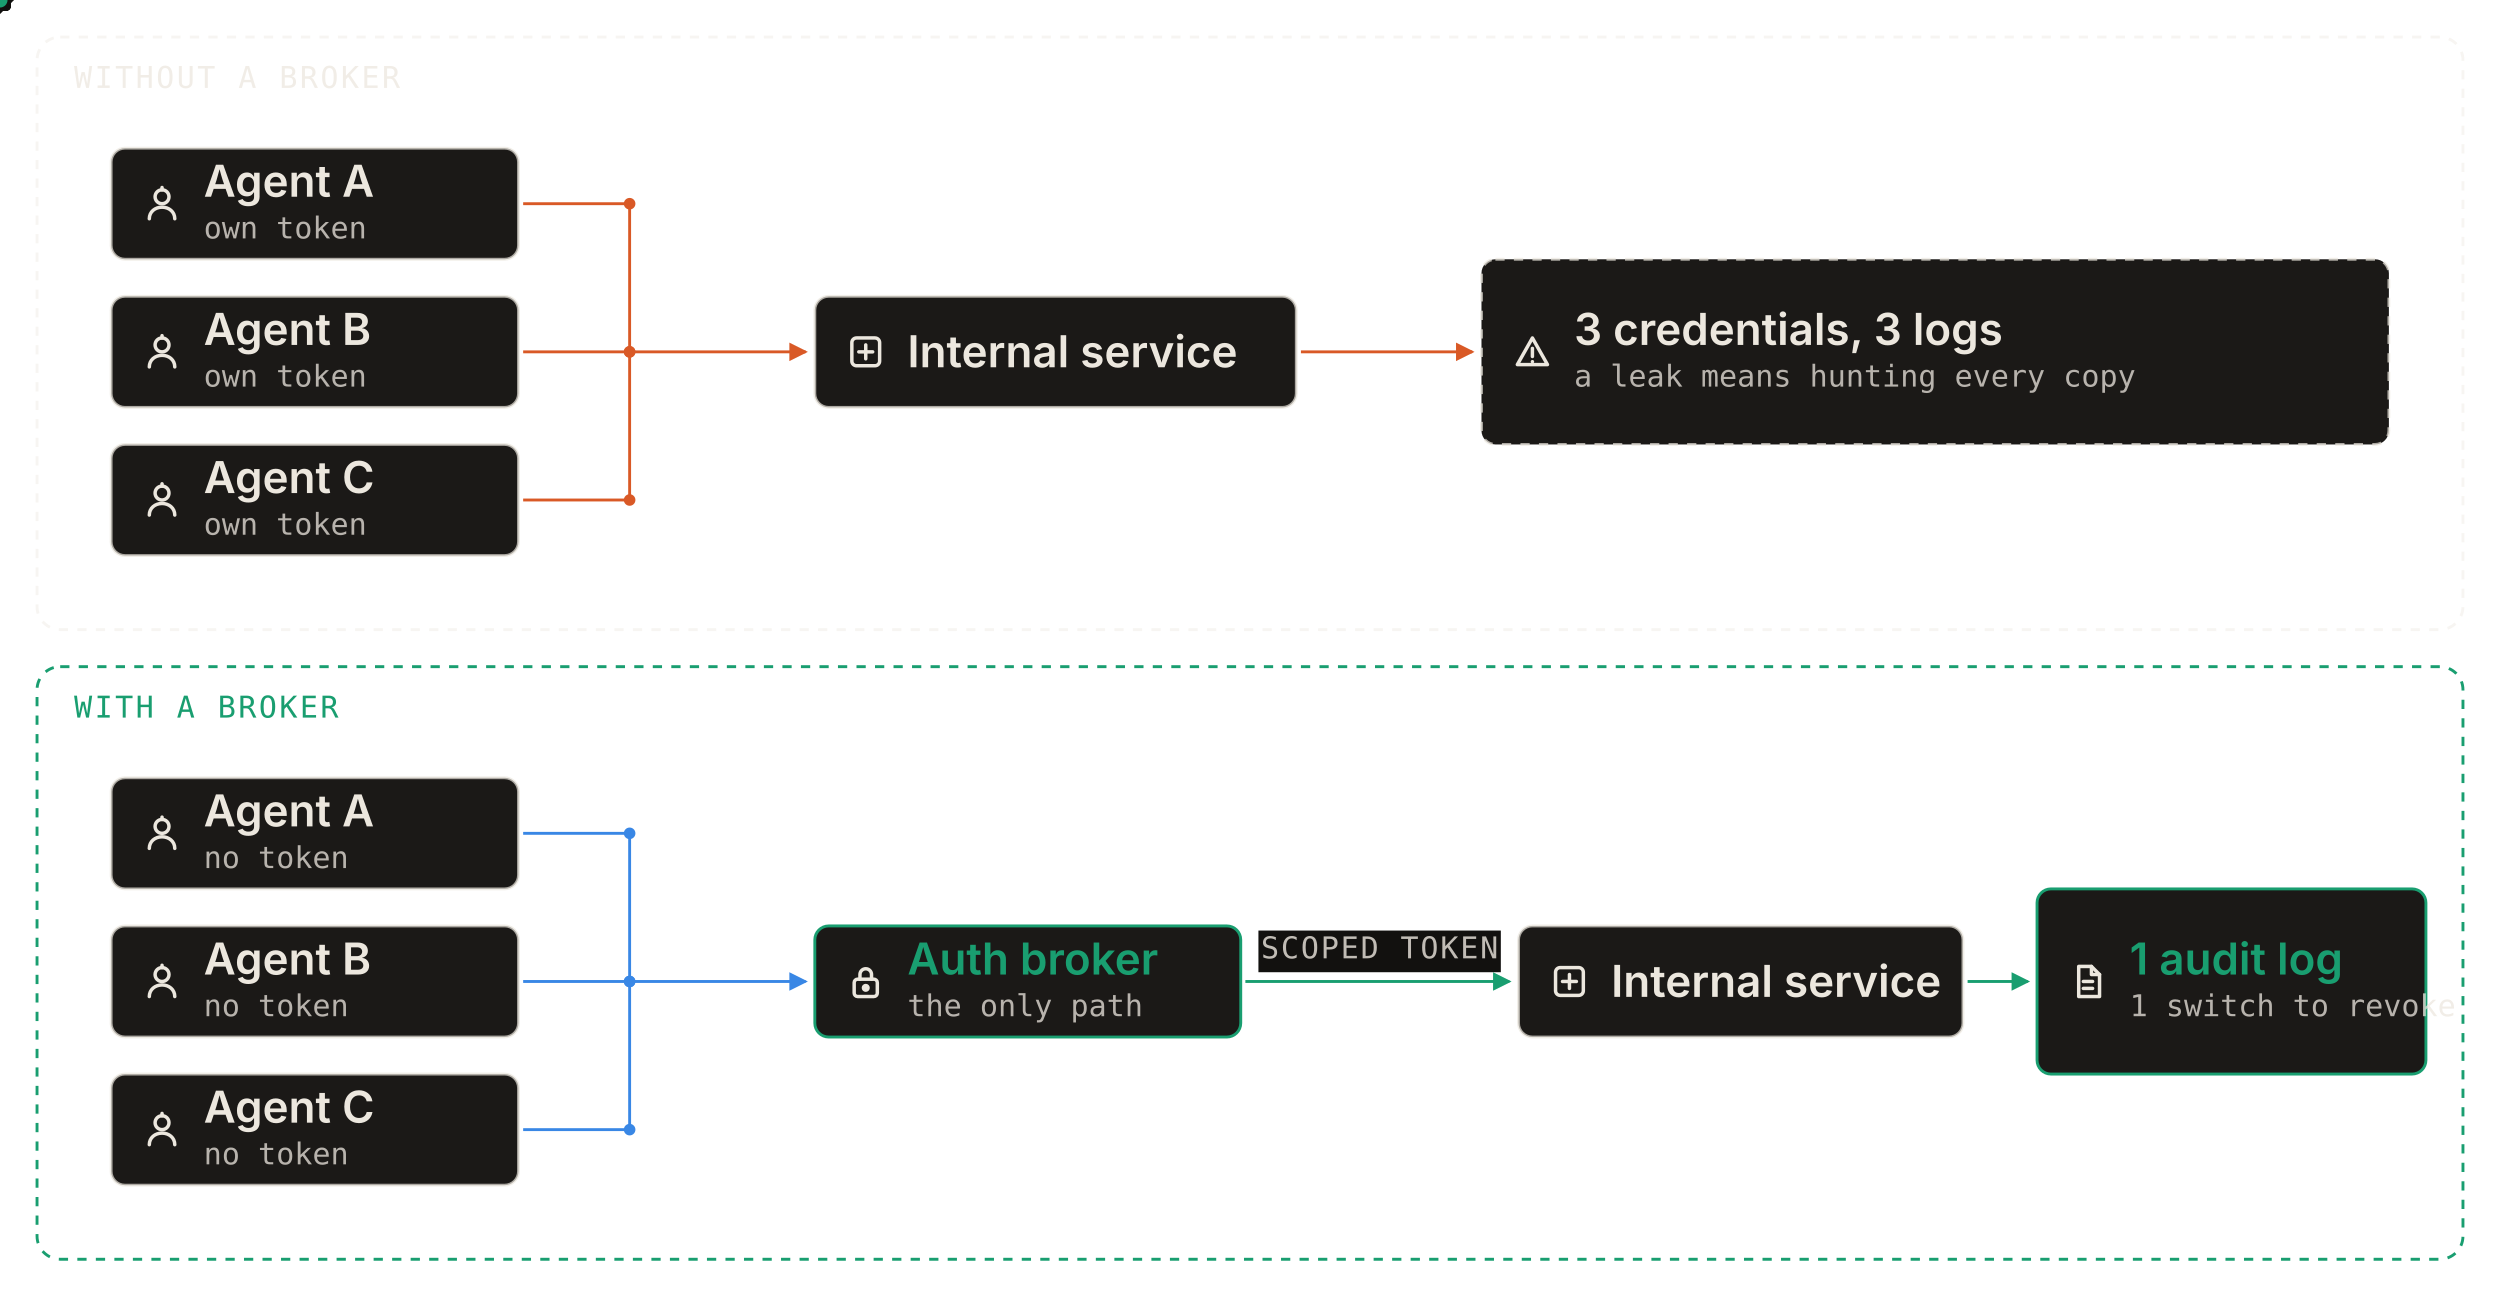
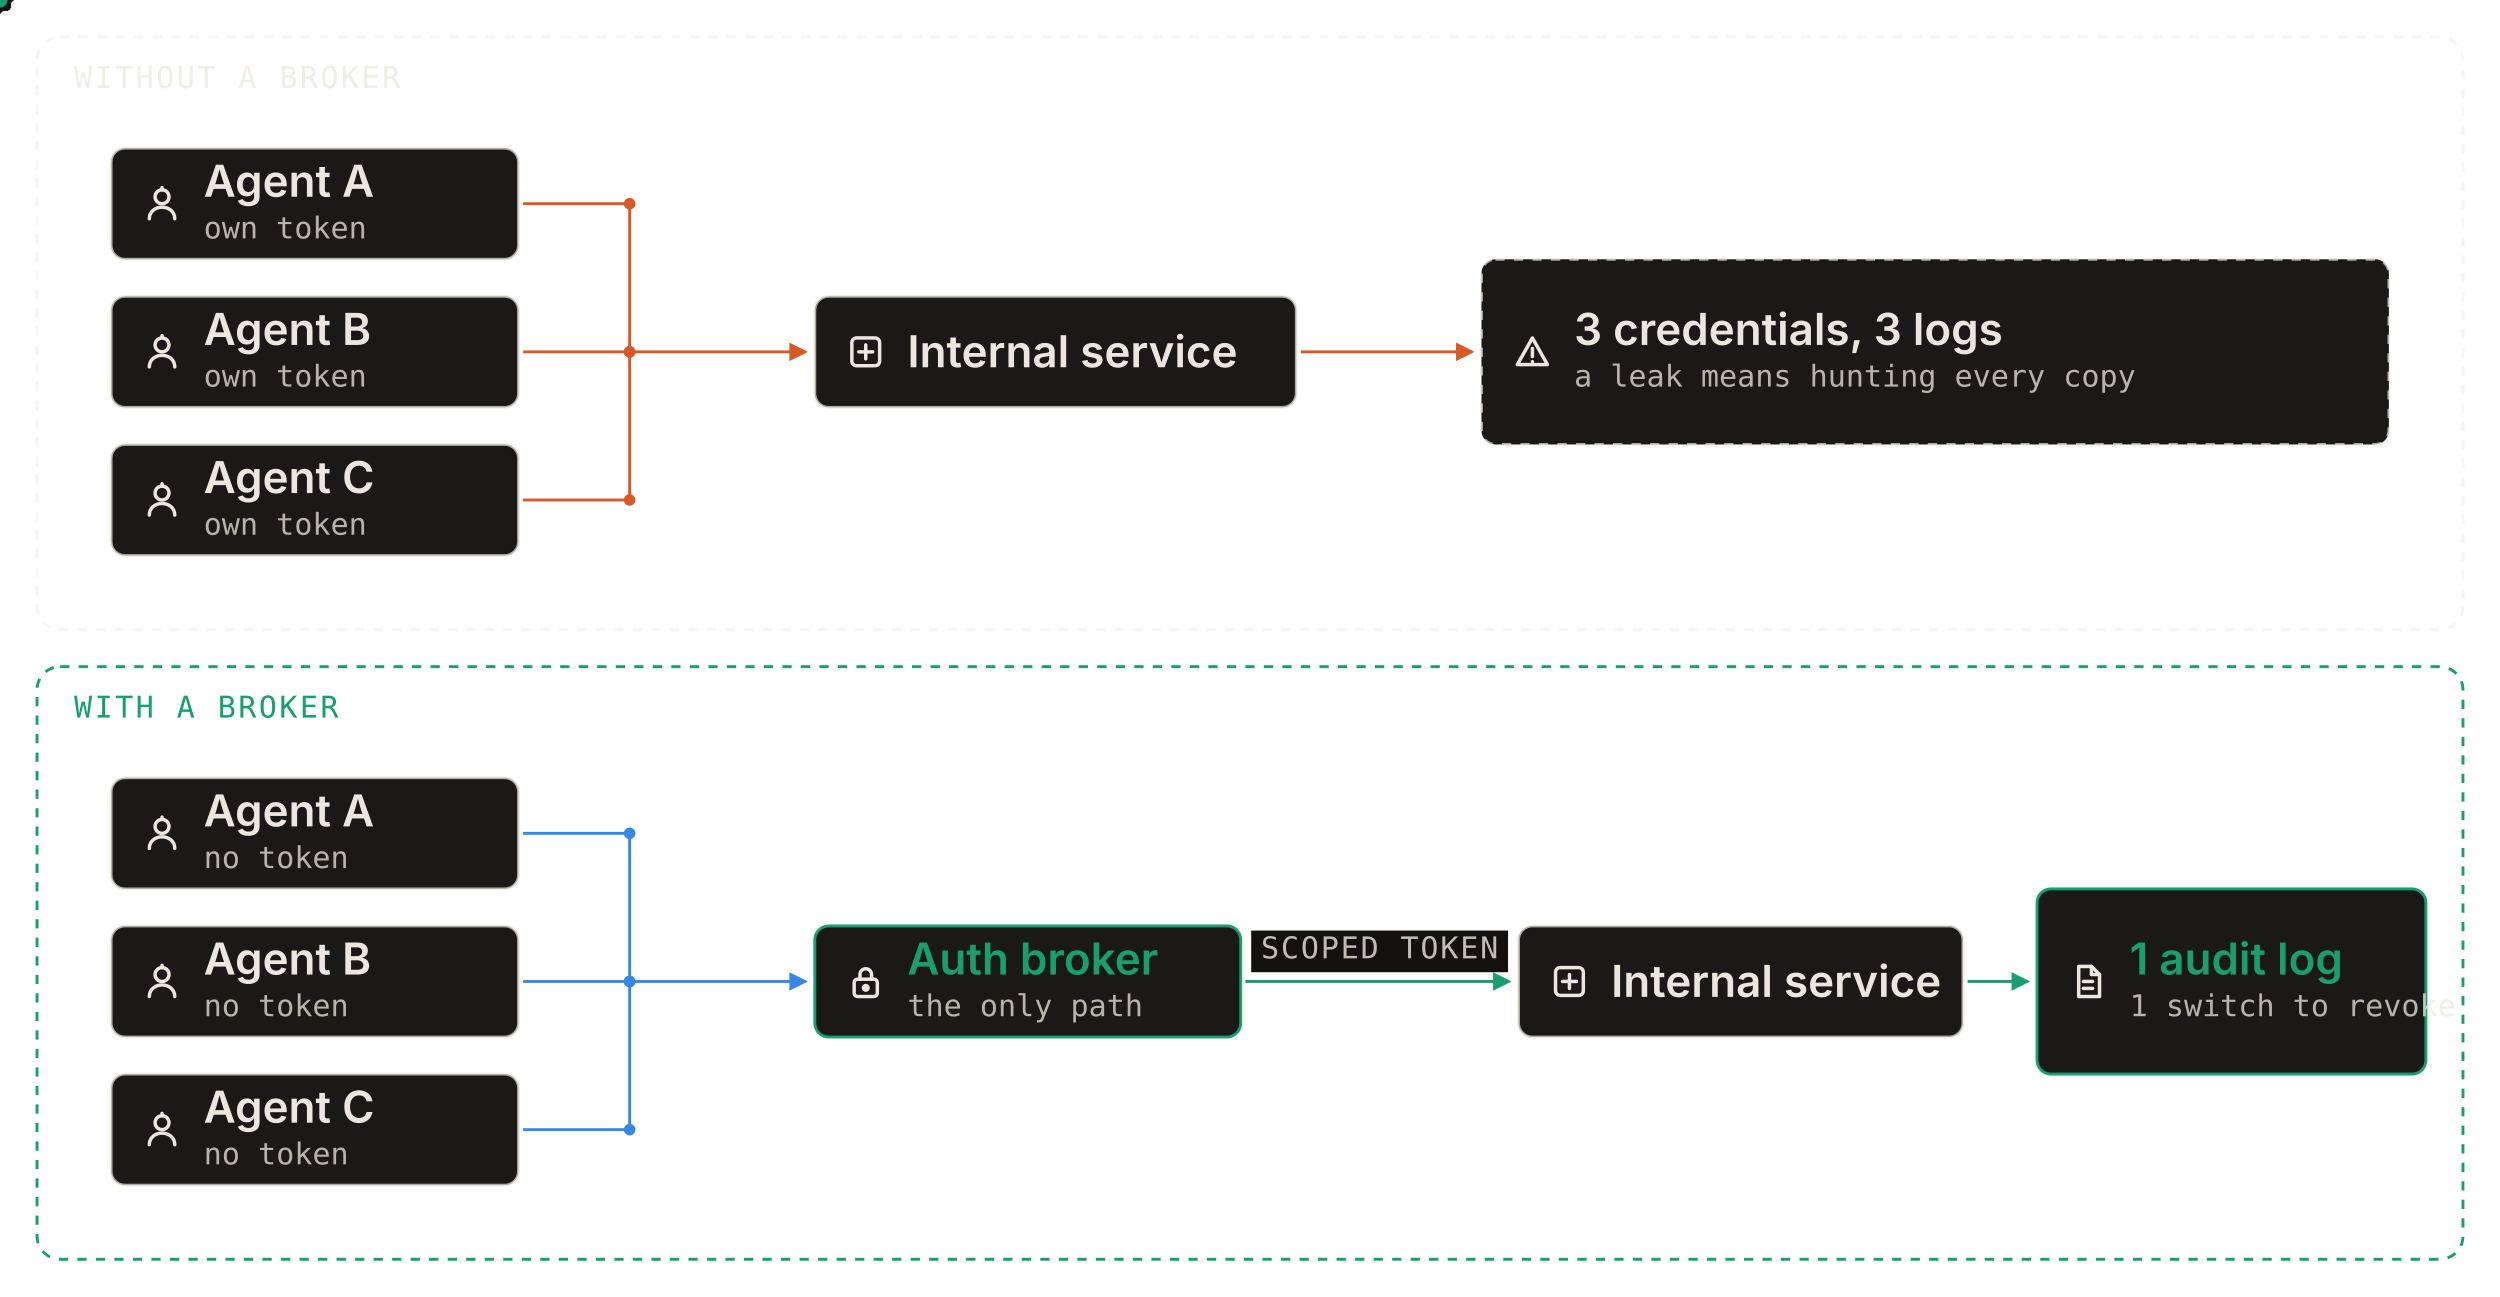
<svg xmlns="http://www.w3.org/2000/svg" viewBox="0 0 1080 560" width="1080" height="560" color="#ece7de" font-family="ui-sans-serif, system-ui, -apple-system, 'Segoe UI', Inter, Helvetica, Arial, sans-serif" role="img" aria-label="Two stacked panels. Without a broker, three agents each hold their own token and reach the internal service directly, leaving three credentials and three logs. With a broker, the agents hold no token; the auth broker is the only path, mints a scoped token for the service, and there is one audit log and one switch to revoke.">
  <style>text{user-select:none}</style>
  <g transform="translate(0,0)">
    <defs>
      <marker id="bp-head" markerWidth="8" markerHeight="8" refX="7" refY="4" orient="auto-start-reverse" markerUnits="userSpaceOnUse">
        <path d="M0,0 L8,4 L0,8 z" fill="currentColor" />
      </marker>
      <marker id="bp-head-accent" markerWidth="8" markerHeight="8" refX="7" refY="4" orient="auto-start-reverse" markerUnits="userSpaceOnUse">
        <path d="M0,0 L8,4 L0,8 z" fill="#199e70" />
      </marker>
      <marker id="bp-head-request" markerWidth="8" markerHeight="8" refX="7" refY="4" orient="auto-start-reverse" markerUnits="userSpaceOnUse">
        <path d="M0,0 L8,4 L0,8 z" fill="#3987e5" />
      </marker>
      <marker id="bp-head-response" markerWidth="8" markerHeight="8" refX="7" refY="4" orient="auto-start-reverse" markerUnits="userSpaceOnUse">
        <path d="M0,0 L8,4 L0,8 z" fill="#199e70" />
      </marker>
      <marker id="bp-head-change" markerWidth="8" markerHeight="8" refX="7" refY="4" orient="auto-start-reverse" markerUnits="userSpaceOnUse">
        <path d="M0,0 L8,4 L0,8 z" fill="#d95926" />
      </marker>
    </defs>
    <g data-uipack="group">
-       <rect x="16" y="16" width="1048" height="256" rx="10" fill="none" stroke="currentColor" stroke-opacity="0.4" stroke-width="1.25" stroke-dasharray="4 4" />
-       <text x="32" y="38" font-size="13" font-family="ui-monospace, SFMono-Regular, Menlo, Consolas, monospace" letter-spacing=".08em" fill="currentColor" fill-opacity="0.75">WITHOUT A BROKER</text>
+       <g class="uipack__group-frame">
+         <rect x="16" y="16" width="1048" height="256" rx="10" fill="none" stroke="currentColor" stroke-opacity="0.4" stroke-width="1.25" stroke-dasharray="4 4" />
+         <text x="32" y="38" font-size="13" font-family="ui-monospace, SFMono-Regular, Menlo, Consolas, monospace" letter-spacing=".08em" fill="currentColor" fill-opacity="0.75">WITHOUT A BROKER</text>
+       </g>
      <g data-uipack="node">
        <rect x="48" y="64" width="176" height="48" rx="6" fill="#1b1917" stroke="currentColor" stroke-opacity="0.7" stroke-width="1.25" />
        <path class="uipack__touch-target" d="M 48 61 h 176 v 54 h -176 Z" fill="transparent" stroke="none" aria-hidden="true" />
        <g transform="translate(62, 80)" fill="none" stroke="currentColor" stroke-width="1.5" stroke-linecap="round" stroke-linejoin="round">
          <circle cx="8" cy="5" r="3" />
          <path d="M2.5 14.5c0-3 2.5-5 5.5-5s5.5 2 5.5 5" />
          <path d="M8 1v1" />
        </g>
        <text x="88" y="85" text-anchor="start" font-size="19" font-weight="600" fill="currentColor">Agent A</text>
        <text x="88" y="103" text-anchor="start" font-size="13" font-family="ui-monospace, SFMono-Regular, Menlo, Consolas, monospace" fill="currentColor" fill-opacity="0.75">own token</text>
      </g>
      <g data-uipack="node">
        <rect x="48" y="128" width="176" height="48" rx="6" fill="#1b1917" stroke="currentColor" stroke-opacity="0.7" stroke-width="1.25" />
        <path class="uipack__touch-target" d="M 48 125 h 176 v 54 h -176 Z" fill="transparent" stroke="none" aria-hidden="true" />
        <g transform="translate(62, 144)" fill="none" stroke="currentColor" stroke-width="1.5" stroke-linecap="round" stroke-linejoin="round">
          <circle cx="8" cy="5" r="3" />
          <path d="M2.5 14.5c0-3 2.5-5 5.5-5s5.5 2 5.5 5" />
          <path d="M8 1v1" />
        </g>
        <text x="88" y="149" text-anchor="start" font-size="19" font-weight="600" fill="currentColor">Agent B</text>
        <text x="88" y="167" text-anchor="start" font-size="13" font-family="ui-monospace, SFMono-Regular, Menlo, Consolas, monospace" fill="currentColor" fill-opacity="0.75">own token</text>
      </g>
      <g data-uipack="node">
        <rect x="48" y="192" width="176" height="48" rx="6" fill="#1b1917" stroke="currentColor" stroke-opacity="0.7" stroke-width="1.25" />
        <path class="uipack__touch-target" d="M 48 189 h 176 v 54 h -176 Z" fill="transparent" stroke="none" aria-hidden="true" />
        <g transform="translate(62, 208)" fill="none" stroke="currentColor" stroke-width="1.5" stroke-linecap="round" stroke-linejoin="round">
          <circle cx="8" cy="5" r="3" />
          <path d="M2.5 14.5c0-3 2.5-5 5.5-5s5.5 2 5.5 5" />
          <path d="M8 1v1" />
        </g>
        <text x="88" y="213" text-anchor="start" font-size="19" font-weight="600" fill="currentColor">Agent C</text>
        <text x="88" y="231" text-anchor="start" font-size="13" font-family="ui-monospace, SFMono-Regular, Menlo, Consolas, monospace" fill="currentColor" fill-opacity="0.75">own token</text>
      </g>
      <g data-uipack="bus" data-kind="change">
        <path data-uipack="connector" data-kind="change" d="M272,88 L272,216" fill="none" stroke="#d95926" stroke-opacity="1" stroke-width="1.25" />
        <path data-uipack="connector" data-kind="change" d="M272,88 L226,88" fill="none" stroke="#d95926" stroke-opacity="1" stroke-width="1.25" />
        <path data-uipack="connector" data-kind="change" d="M272,152 L226,152" fill="none" stroke="#d95926" stroke-opacity="1" stroke-width="1.25" />
        <path data-uipack="connector" data-kind="change" d="M272,216 L226,216" fill="none" stroke="#d95926" stroke-opacity="1" stroke-width="1.25" />
        <path data-uipack="connector" data-kind="change" d="M272,152 L348,152" fill="none" stroke="#d95926" stroke-opacity="1" stroke-width="1.25" marker-end="url(#bp-head-change)" />
        <circle data-uipack="junction" cx="272" cy="88" r="2.5" fill="#d95926" fill-opacity="1" />
        <circle data-uipack="junction" cx="272" cy="152" r="2.5" fill="#d95926" fill-opacity="1" />
        <circle data-uipack="junction" cx="272" cy="216" r="2.5" fill="#d95926" fill-opacity="1" />
        <circle data-uipack="junction" cx="272" cy="152" r="2.5" fill="#d95926" fill-opacity="1" />
      </g>
      <g data-uipack="packet" data-kind="change">
-         <path d="M0,-4.8 L4.8,0 L0,4.8 L-4.8,0 Z" fill="#d95926" stroke="#12110f" stroke-width="1.5" />
+         <g>
+           <path d="M0,-4.8 L4.8,0 L0,4.8 L-4.8,0 Z" fill="#d95926" stroke="#12110f" stroke-width="1.5" />
+           <animateTransform attributeName="transform" type="scale" dur="1.6s" begin="0s" repeatCount="indefinite" calcMode="spline" values="0;1.2;1;1;0" keyTimes="0;0.105;0.175;0.8;1" keySplines="0.2 0.9 0.3 1;0.4 0 0.6 1;0 0 1 1;0.6 0 0.9 0.4" />
+         </g>
        <animateMotion dur="1.6s" begin="0s" repeatCount="indefinite" path="M230,88 L260,88" calcMode="linear" />
      </g>
      <g data-uipack="packet" data-kind="change">
-         <path d="M0,-4.8 L4.8,0 L0,4.8 L-4.8,0 Z" fill="#d95926" stroke="#12110f" stroke-width="1.5" />
+         <g>
+           <path d="M0,-4.8 L4.8,0 L0,4.8 L-4.8,0 Z" fill="#d95926" stroke="#12110f" stroke-width="1.5" />
+           <animateTransform attributeName="transform" type="scale" dur="1.6s" begin="-0.5s" repeatCount="indefinite" calcMode="spline" values="0;1.2;1;1;0" keyTimes="0;0.105;0.175;0.8;1" keySplines="0.2 0.9 0.3 1;0.4 0 0.6 1;0 0 1 1;0.6 0 0.9 0.4" />
+         </g>
        <animateMotion dur="1.6s" begin="-0.5s" repeatCount="indefinite" path="M230,152 L260,152" calcMode="linear" />
      </g>
      <g data-uipack="packet" data-kind="change">
-         <path d="M0,-4.8 L4.8,0 L0,4.8 L-4.8,0 Z" fill="#d95926" stroke="#12110f" stroke-width="1.5" />
+         <g>
+           <path d="M0,-4.8 L4.8,0 L0,4.8 L-4.8,0 Z" fill="#d95926" stroke="#12110f" stroke-width="1.5" />
+           <animateTransform attributeName="transform" type="scale" dur="1.6s" begin="-1s" repeatCount="indefinite" calcMode="spline" values="0;1.2;1;1;0" keyTimes="0;0.105;0.175;0.8;1" keySplines="0.2 0.9 0.3 1;0.4 0 0.6 1;0 0 1 1;0.6 0 0.9 0.4" />
+         </g>
        <animateMotion dur="1.6s" begin="-1s" repeatCount="indefinite" path="M230,216 L260,216" calcMode="linear" />
      </g>
      <g data-uipack="packet" data-kind="change">
-         <path d="M0,-4.8 L4.8,0 L0,4.8 L-4.8,0 Z" fill="#d95926" stroke="#12110f" stroke-width="1.5" />
+         <g>
+           <path d="M0,-4.8 L4.8,0 L0,4.8 L-4.8,0 Z" fill="#d95926" stroke="#12110f" stroke-width="1.5" />
+           <animateTransform attributeName="transform" type="scale" dur="1.6s" begin="-0.8s" repeatCount="indefinite" calcMode="spline" values="0;1.2;1;1;0" keyTimes="0;0.105;0.175;0.8;1" keySplines="0.2 0.9 0.3 1;0.4 0 0.6 1;0 0 1 1;0.6 0 0.9 0.4" />
+         </g>
        <animateMotion dur="1.6s" begin="-0.8s" repeatCount="indefinite" path="M278,152 L340,152" calcMode="linear" />
      </g>
      <g data-uipack="node">
        <rect x="352" y="128" width="208" height="48" rx="6" fill="#1b1917" stroke="currentColor" stroke-opacity="0.7" stroke-width="1.25" />
        <path class="uipack__touch-target" d="M 352 125 h 208 v 54 h -208 Z" fill="transparent" stroke="none" aria-hidden="true" />
        <g transform="translate(366, 144)" fill="none" stroke="currentColor" stroke-width="1.5" stroke-linecap="round" stroke-linejoin="round">
          <rect x="2" y="2" width="12" height="12" rx="2" />
          <path d="M5 8h6M8 5v6" />
        </g>
        <text x="392" y="158.65" text-anchor="start" font-size="19" font-weight="600" fill="currentColor">Internal service</text>
      </g>
      <path data-uipack="connector" data-kind="change" d="M562,152 L636,152" fill="none" stroke="#d95926" stroke-opacity="1" stroke-width="1.25" marker-end="url(#bp-head-change)" />
      <g data-uipack="packet" data-kind="change">
-         <path d="M0,-4.8 L4.8,0 L0,4.8 L-4.8,0 Z" fill="#d95926" stroke="#12110f" stroke-width="1.5" />
+         <g>
+           <path d="M0,-4.8 L4.8,0 L0,4.8 L-4.8,0 Z" fill="#d95926" stroke="#12110f" stroke-width="1.5" />
+           <animateTransform attributeName="transform" type="scale" dur="1.6s" begin="-1.2s" repeatCount="indefinite" calcMode="spline" values="0;1.2;1;1;0" keyTimes="0;0.105;0.175;0.8;1" keySplines="0.2 0.9 0.3 1;0.4 0 0.6 1;0 0 1 1;0.6 0 0.9 0.4" />
+         </g>
        <animateMotion dur="1.6s" begin="-1.2s" repeatCount="indefinite" path="M566,152 L628,152" calcMode="linear" />
      </g>
      <g data-uipack="node">
        <rect x="640" y="112" width="392" height="80" rx="6" fill="#1b1917" stroke="currentColor" stroke-opacity="0.7" stroke-width="1.25" stroke-dasharray="4 4" />
        <path class="uipack__touch-target" d="M 640 112 h 392 v 80 h -392 Z" fill="transparent" stroke="none" aria-hidden="true" />
        <g transform="translate(654, 144)" fill="none" stroke="currentColor" stroke-width="1.5" stroke-linecap="round" stroke-linejoin="round">
          <path d="M8 2 14.5 13.5h-13z" />
          <path d="M8 6.5v3.5M8 12.25h.01" />
        </g>
        <text x="680" y="149" text-anchor="start" font-size="19" font-weight="600" fill="currentColor">3 credentials, 3 logs</text>
        <text x="680" y="167" text-anchor="start" font-size="13" font-family="ui-monospace, SFMono-Regular, Menlo, Consolas, monospace" fill="currentColor" fill-opacity="0.75">a leak means hunting every copy</text>
      </g>
    </g>
    <g data-uipack="group">
-       <rect x="16" y="288" width="1048" height="256" rx="10" fill="none" stroke="#199e70" stroke-opacity="1" stroke-width="1.25" stroke-dasharray="4 4" />
-       <text x="32" y="310" font-size="13" font-family="ui-monospace, SFMono-Regular, Menlo, Consolas, monospace" letter-spacing=".08em" fill="#199e70" fill-opacity="1">WITH A BROKER</text>
+       <g class="uipack__group-frame">
+         <rect x="16" y="288" width="1048" height="256" rx="10" fill="none" stroke="#199e70" stroke-opacity="1" stroke-width="1.25" stroke-dasharray="4 4" />
+         <text x="32" y="310" font-size="13" font-family="ui-monospace, SFMono-Regular, Menlo, Consolas, monospace" letter-spacing=".08em" fill="#199e70" fill-opacity="1">WITH A BROKER</text>
+       </g>
      <g data-uipack="node">
        <rect x="48" y="336" width="176" height="48" rx="6" fill="#1b1917" stroke="currentColor" stroke-opacity="0.7" stroke-width="1.25" />
        <path class="uipack__touch-target" d="M 48 333 h 176 v 54 h -176 Z" fill="transparent" stroke="none" aria-hidden="true" />
        <g transform="translate(62, 352)" fill="none" stroke="currentColor" stroke-width="1.5" stroke-linecap="round" stroke-linejoin="round">
          <circle cx="8" cy="5" r="3" />
          <path d="M2.5 14.5c0-3 2.5-5 5.5-5s5.5 2 5.5 5" />
          <path d="M8 1v1" />
        </g>
        <text x="88" y="357" text-anchor="start" font-size="19" font-weight="600" fill="currentColor">Agent A</text>
        <text x="88" y="375" text-anchor="start" font-size="13" font-family="ui-monospace, SFMono-Regular, Menlo, Consolas, monospace" fill="currentColor" fill-opacity="0.75">no token</text>
      </g>
      <g data-uipack="node">
        <rect x="48" y="400" width="176" height="48" rx="6" fill="#1b1917" stroke="currentColor" stroke-opacity="0.7" stroke-width="1.25" />
        <path class="uipack__touch-target" d="M 48 397 h 176 v 54 h -176 Z" fill="transparent" stroke="none" aria-hidden="true" />
        <g transform="translate(62, 416)" fill="none" stroke="currentColor" stroke-width="1.5" stroke-linecap="round" stroke-linejoin="round">
          <circle cx="8" cy="5" r="3" />
          <path d="M2.5 14.5c0-3 2.5-5 5.5-5s5.5 2 5.5 5" />
          <path d="M8 1v1" />
        </g>
        <text x="88" y="421" text-anchor="start" font-size="19" font-weight="600" fill="currentColor">Agent B</text>
        <text x="88" y="439" text-anchor="start" font-size="13" font-family="ui-monospace, SFMono-Regular, Menlo, Consolas, monospace" fill="currentColor" fill-opacity="0.75">no token</text>
      </g>
      <g data-uipack="node">
        <rect x="48" y="464" width="176" height="48" rx="6" fill="#1b1917" stroke="currentColor" stroke-opacity="0.7" stroke-width="1.25" />
        <path class="uipack__touch-target" d="M 48 461 h 176 v 54 h -176 Z" fill="transparent" stroke="none" aria-hidden="true" />
        <g transform="translate(62, 480)" fill="none" stroke="currentColor" stroke-width="1.5" stroke-linecap="round" stroke-linejoin="round">
          <circle cx="8" cy="5" r="3" />
          <path d="M2.5 14.5c0-3 2.5-5 5.5-5s5.5 2 5.5 5" />
          <path d="M8 1v1" />
        </g>
        <text x="88" y="485" text-anchor="start" font-size="19" font-weight="600" fill="currentColor">Agent C</text>
        <text x="88" y="503" text-anchor="start" font-size="13" font-family="ui-monospace, SFMono-Regular, Menlo, Consolas, monospace" fill="currentColor" fill-opacity="0.75">no token</text>
      </g>
      <g data-uipack="bus" data-kind="request">
        <path data-uipack="connector" data-kind="request" d="M272,360 L272,488" fill="none" stroke="#3987e5" stroke-opacity="1" stroke-width="1.25" />
        <path data-uipack="connector" data-kind="request" d="M272,360 L226,360" fill="none" stroke="#3987e5" stroke-opacity="1" stroke-width="1.25" />
        <path data-uipack="connector" data-kind="request" d="M272,424 L226,424" fill="none" stroke="#3987e5" stroke-opacity="1" stroke-width="1.25" />
        <path data-uipack="connector" data-kind="request" d="M272,488 L226,488" fill="none" stroke="#3987e5" stroke-opacity="1" stroke-width="1.25" />
        <path data-uipack="connector" data-kind="request" d="M272,424 L348,424" fill="none" stroke="#3987e5" stroke-opacity="1" stroke-width="1.25" marker-end="url(#bp-head-request)" />
        <circle data-uipack="junction" cx="272" cy="360" r="2.5" fill="#3987e5" fill-opacity="1" />
        <circle data-uipack="junction" cx="272" cy="424" r="2.5" fill="#3987e5" fill-opacity="1" />
        <circle data-uipack="junction" cx="272" cy="488" r="2.5" fill="#3987e5" fill-opacity="1" />
        <circle data-uipack="junction" cx="272" cy="424" r="2.5" fill="#3987e5" fill-opacity="1" />
      </g>
      <g data-uipack="packet" data-kind="request">
-         <rect x="-4" y="-4" width="8" height="8" rx="1.5" fill="#3987e5" stroke="#12110f" stroke-width="1.5" />
+         <g>
+           <rect x="-4" y="-4" width="8" height="8" rx="1.5" fill="#3987e5" stroke="#12110f" stroke-width="1.5" />
+           <animateTransform attributeName="transform" type="scale" dur="1.6s" begin="0s" repeatCount="indefinite" calcMode="spline" values="0;1.2;1;1;0" keyTimes="0;0.105;0.175;0.8;1" keySplines="0.2 0.9 0.3 1;0.4 0 0.6 1;0 0 1 1;0.6 0 0.9 0.4" />
+         </g>
        <animateMotion dur="1.6s" begin="0s" repeatCount="indefinite" path="M230,360 L260,360" calcMode="linear" />
      </g>
      <g data-uipack="packet" data-kind="request">
-         <rect x="-4" y="-4" width="8" height="8" rx="1.5" fill="#3987e5" stroke="#12110f" stroke-width="1.5" />
+         <g>
+           <rect x="-4" y="-4" width="8" height="8" rx="1.5" fill="#3987e5" stroke="#12110f" stroke-width="1.5" />
+           <animateTransform attributeName="transform" type="scale" dur="1.6s" begin="-0.5s" repeatCount="indefinite" calcMode="spline" values="0;1.2;1;1;0" keyTimes="0;0.105;0.175;0.8;1" keySplines="0.2 0.9 0.3 1;0.4 0 0.6 1;0 0 1 1;0.6 0 0.9 0.4" />
+         </g>
        <animateMotion dur="1.6s" begin="-0.5s" repeatCount="indefinite" path="M230,424 L260,424" calcMode="linear" />
      </g>
      <g data-uipack="packet" data-kind="request">
-         <rect x="-4" y="-4" width="8" height="8" rx="1.5" fill="#3987e5" stroke="#12110f" stroke-width="1.5" />
+         <g>
+           <rect x="-4" y="-4" width="8" height="8" rx="1.5" fill="#3987e5" stroke="#12110f" stroke-width="1.5" />
+           <animateTransform attributeName="transform" type="scale" dur="1.6s" begin="-1s" repeatCount="indefinite" calcMode="spline" values="0;1.2;1;1;0" keyTimes="0;0.105;0.175;0.8;1" keySplines="0.2 0.9 0.3 1;0.4 0 0.6 1;0 0 1 1;0.6 0 0.9 0.4" />
+         </g>
        <animateMotion dur="1.6s" begin="-1s" repeatCount="indefinite" path="M230,488 L260,488" calcMode="linear" />
      </g>
      <g data-uipack="packet" data-kind="request">
-         <rect x="-4" y="-4" width="8" height="8" rx="1.5" fill="#3987e5" stroke="#12110f" stroke-width="1.5" />
+         <g>
+           <rect x="-4" y="-4" width="8" height="8" rx="1.5" fill="#3987e5" stroke="#12110f" stroke-width="1.5" />
+           <animateTransform attributeName="transform" type="scale" dur="1.6s" begin="-0.8s" repeatCount="indefinite" calcMode="spline" values="0;1.2;1;1;0" keyTimes="0;0.105;0.175;0.8;1" keySplines="0.2 0.9 0.3 1;0.4 0 0.6 1;0 0 1 1;0.6 0 0.9 0.4" />
+         </g>
        <animateMotion dur="1.6s" begin="-0.8s" repeatCount="indefinite" path="M278,424 L340,424" calcMode="linear" />
      </g>
      <g data-uipack="node">
        <rect x="352" y="400" width="184" height="48" rx="6" fill="#1b1917" stroke="#199e70" stroke-opacity="1" stroke-width="1.25" />
        <path class="uipack__touch-target" d="M 352 397 h 184 v 54 h -184 Z" fill="transparent" stroke="none" aria-hidden="true" />
        <g transform="translate(366, 416)" fill="none" stroke="currentColor" stroke-width="1.5" stroke-linecap="round" stroke-linejoin="round">
          <rect x="3" y="7" width="10" height="7.5" rx="1.5" />
          <path d="M5.5 7V5a2.5 2.5 0 0 1 5 0v2" />
          <circle cx="8" cy="10.75" r="1" fill="currentColor" />
        </g>
        <text x="392" y="421" text-anchor="start" font-size="19" font-weight="600" fill="#199e70">Auth broker</text>
        <text x="392" y="439" text-anchor="start" font-size="13" font-family="ui-monospace, SFMono-Regular, Menlo, Consolas, monospace" fill="currentColor" fill-opacity="0.75">the only path</text>
      </g>
      <path data-uipack="connector" data-kind="response" d="M538,424 L652,424" fill="none" stroke="#199e70" stroke-opacity="1" stroke-width="1.25" marker-end="url(#bp-head-response)" />
      <g data-uipack="label">
-         <rect x="543.64" y="402" width="104.72" height="18" fill="#12110f" />
+         <rect x="540.52" y="402" width="110.96" height="18" fill="#12110f" />
        <text x="596" y="414" text-anchor="middle" font-size="13" font-family="ui-monospace, SFMono-Regular, Menlo, Consolas, monospace" letter-spacing=".06em" fill="currentColor" fill-opacity="0.8">SCOPED TOKEN</text>
      </g>
      <g data-uipack="packet" data-kind="response">
-         <circle cx="0" cy="0" r="4" fill="#199e70" stroke="#12110f" stroke-width="1.5" />
+         <g>
+           <circle cx="0" cy="0" r="4" fill="#199e70" stroke="#12110f" stroke-width="1.5" />
+           <animateTransform attributeName="transform" type="scale" dur="1.6s" begin="-1.1s" repeatCount="indefinite" calcMode="spline" values="0;1.2;1;1;0" keyTimes="0;0.105;0.175;0.8;1" keySplines="0.2 0.9 0.3 1;0.4 0 0.6 1;0 0 1 1;0.6 0 0.9 0.4" />
+         </g>
        <animateMotion dur="1.6s" begin="-1.1s" repeatCount="indefinite" path="M542,424 L644,424" calcMode="linear" />
      </g>
      <g data-uipack="node">
        <rect x="656" y="400" width="192" height="48" rx="6" fill="#1b1917" stroke="currentColor" stroke-opacity="0.7" stroke-width="1.25" />
        <path class="uipack__touch-target" d="M 656 397 h 192 v 54 h -192 Z" fill="transparent" stroke="none" aria-hidden="true" />
        <g transform="translate(670, 416)" fill="none" stroke="currentColor" stroke-width="1.5" stroke-linecap="round" stroke-linejoin="round">
          <rect x="2" y="2" width="12" height="12" rx="2" />
          <path d="M5 8h6M8 5v6" />
        </g>
        <text x="696" y="430.65" text-anchor="start" font-size="19" font-weight="600" fill="currentColor">Internal service</text>
      </g>
      <path data-uipack="connector" data-kind="response" d="M850,424 L876,424" fill="none" stroke="#199e70" stroke-opacity="1" stroke-width="1.25" marker-end="url(#bp-head-response)" />
      <g data-uipack="packet" data-kind="response">
-         <circle cx="0" cy="0" r="4" fill="#199e70" stroke="#12110f" stroke-width="1.5" />
+         <g>
+           <circle cx="0" cy="0" r="4" fill="#199e70" stroke="#12110f" stroke-width="1.5" />
+           <animateTransform attributeName="transform" type="scale" dur="1.6s" begin="-1.4s" repeatCount="indefinite" calcMode="spline" values="0;1.2;1;1;0" keyTimes="0;0.105;0.175;0.8;1" keySplines="0.2 0.9 0.3 1;0.4 0 0.6 1;0 0 1 1;0.6 0 0.9 0.4" />
+         </g>
        <animateMotion dur="1.6s" begin="-1.4s" repeatCount="indefinite" path="M854,424 L868,424" calcMode="linear" />
      </g>
      <g data-uipack="node">
        <rect x="880" y="384" width="168" height="80" rx="6" fill="#1b1917" stroke="#199e70" stroke-opacity="1" stroke-width="1.25" />
        <path class="uipack__touch-target" d="M 880 384 h 168 v 80 h -168 Z" fill="transparent" stroke="none" aria-hidden="true" />
        <g transform="translate(894, 416)" fill="none" stroke="currentColor" stroke-width="1.5" stroke-linecap="round" stroke-linejoin="round">
          <path d="M4 1.5h5.5L13 5v9.5H4z" />
          <path d="M9.5 1.5V5H13M6 8h4M6 11h4" />
        </g>
        <text x="920" y="421" text-anchor="start" font-size="19" font-weight="600" fill="#199e70">1 audit log</text>
        <text x="920" y="439" text-anchor="start" font-size="13" font-family="ui-monospace, SFMono-Regular, Menlo, Consolas, monospace" fill="currentColor" fill-opacity="0.75">1 switch to revoke</text>
      </g>
    </g>
  </g>
</svg>
